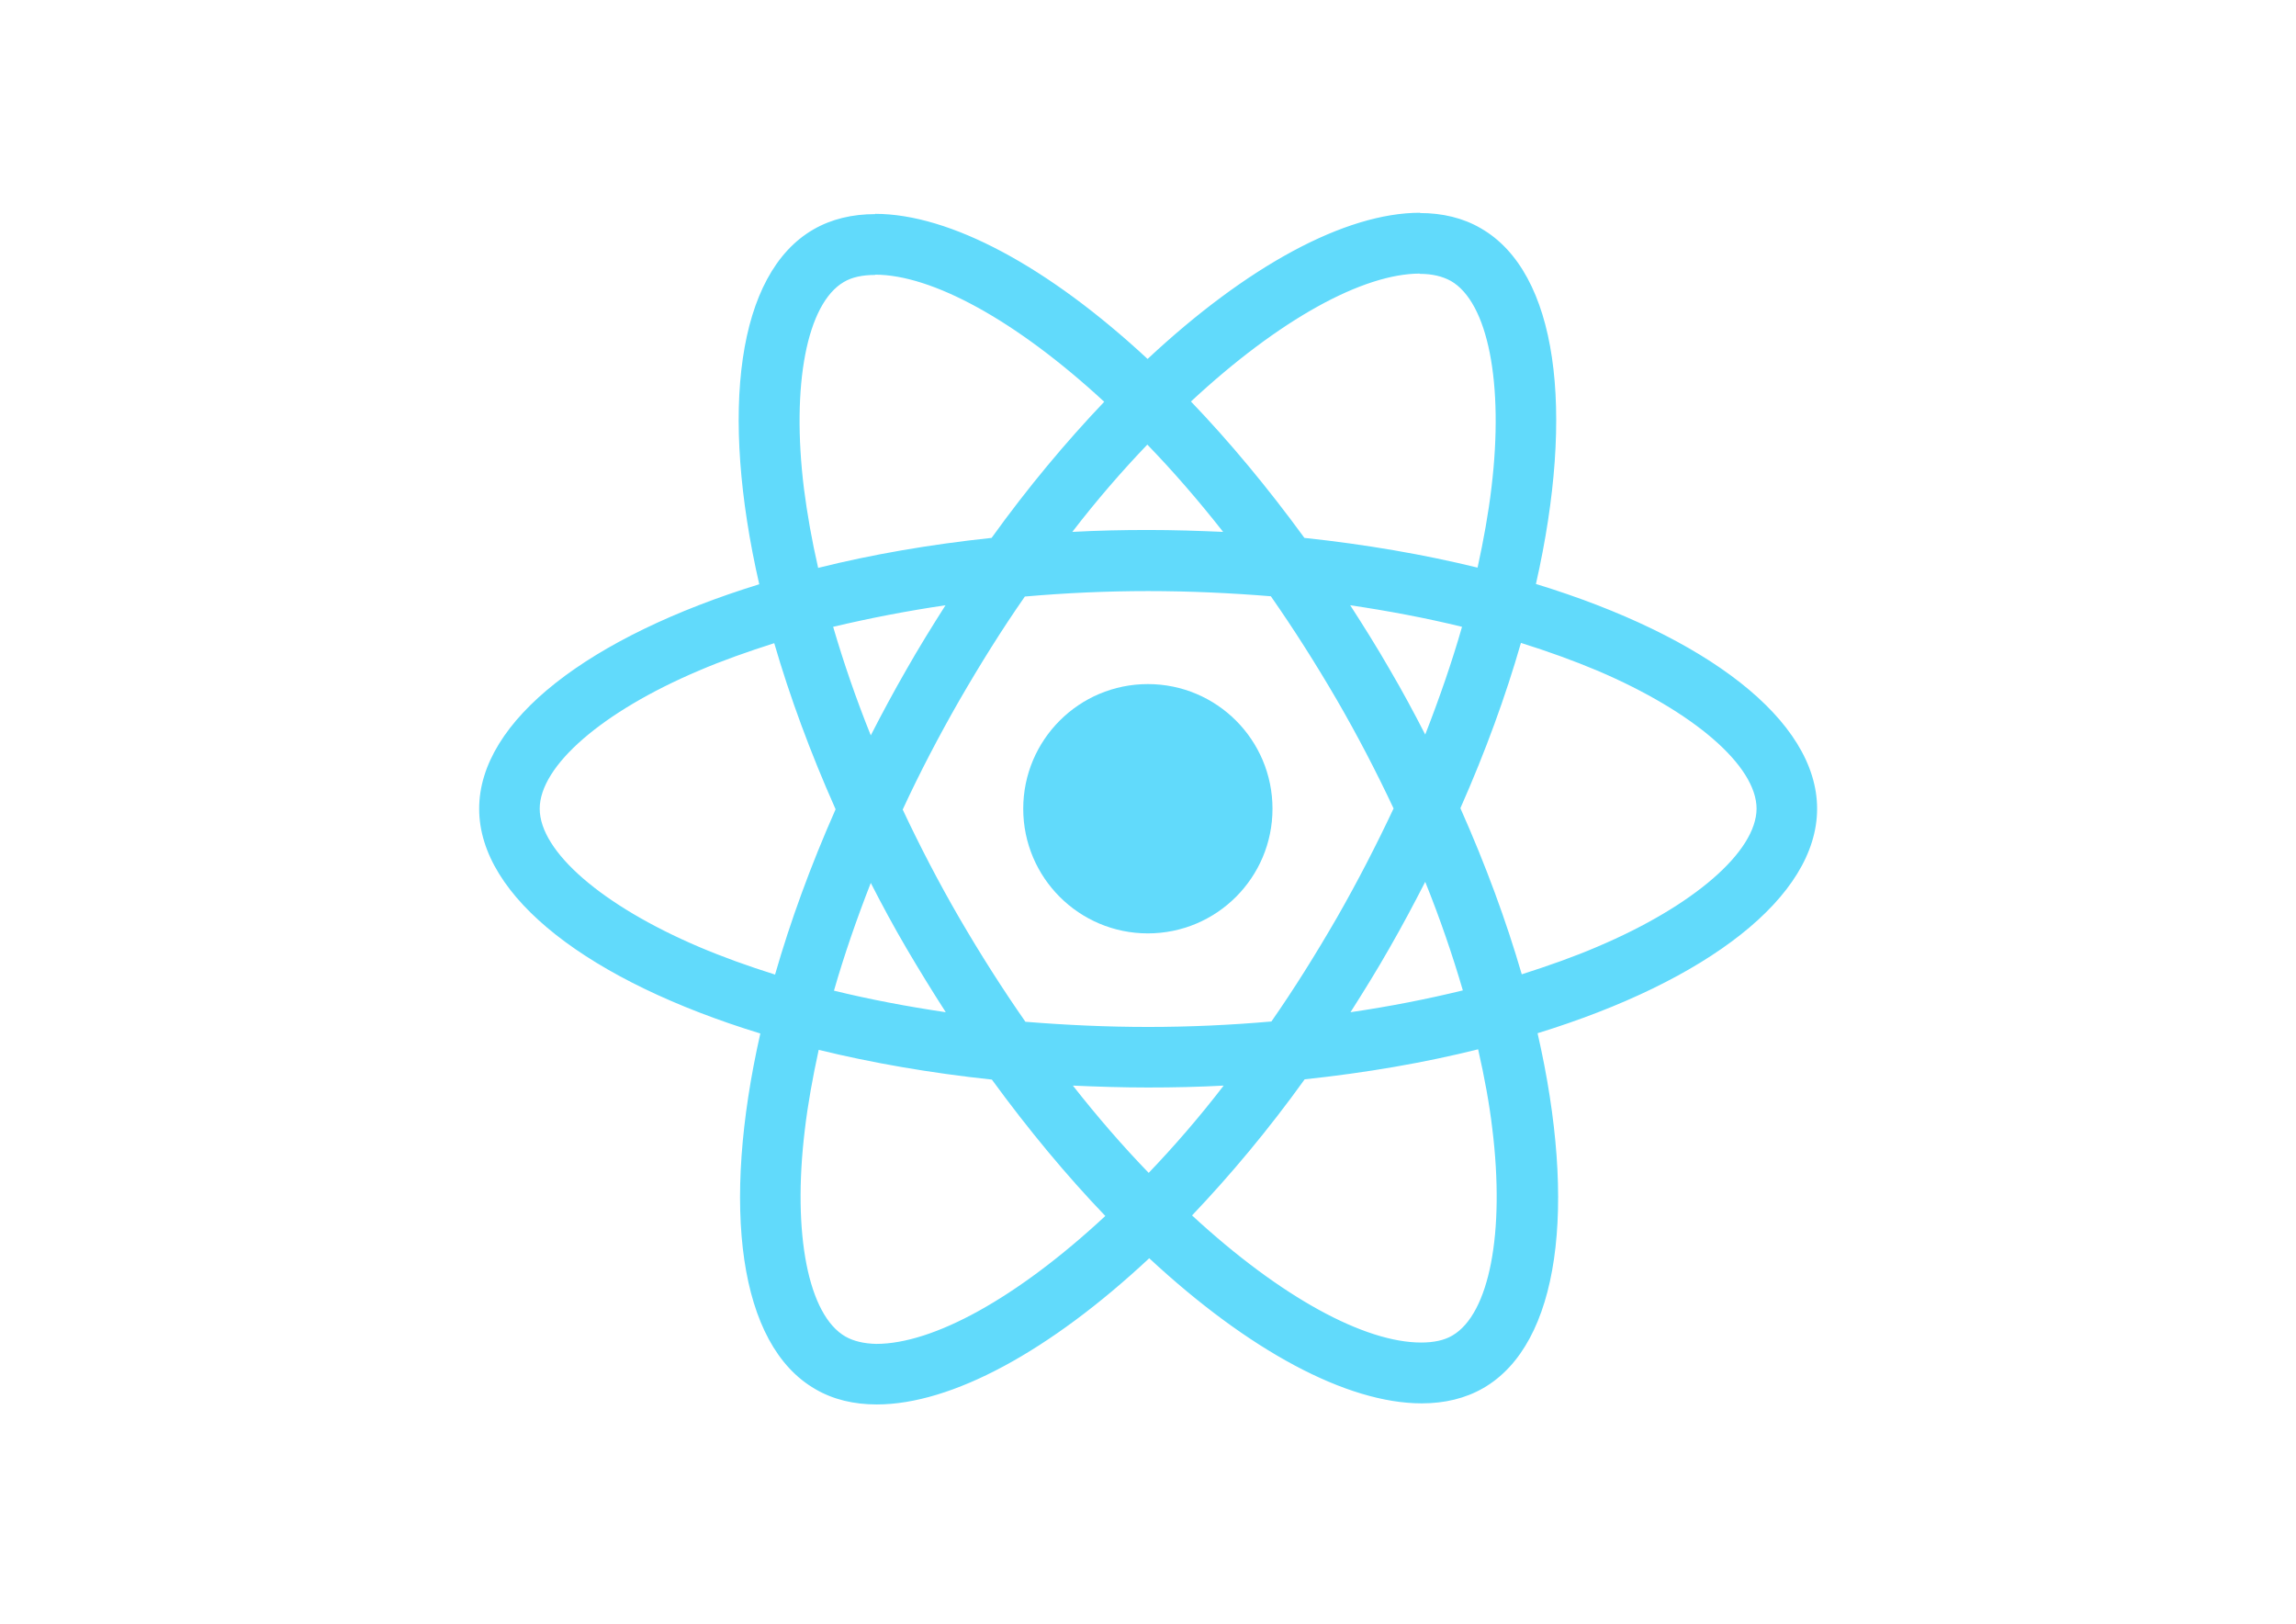
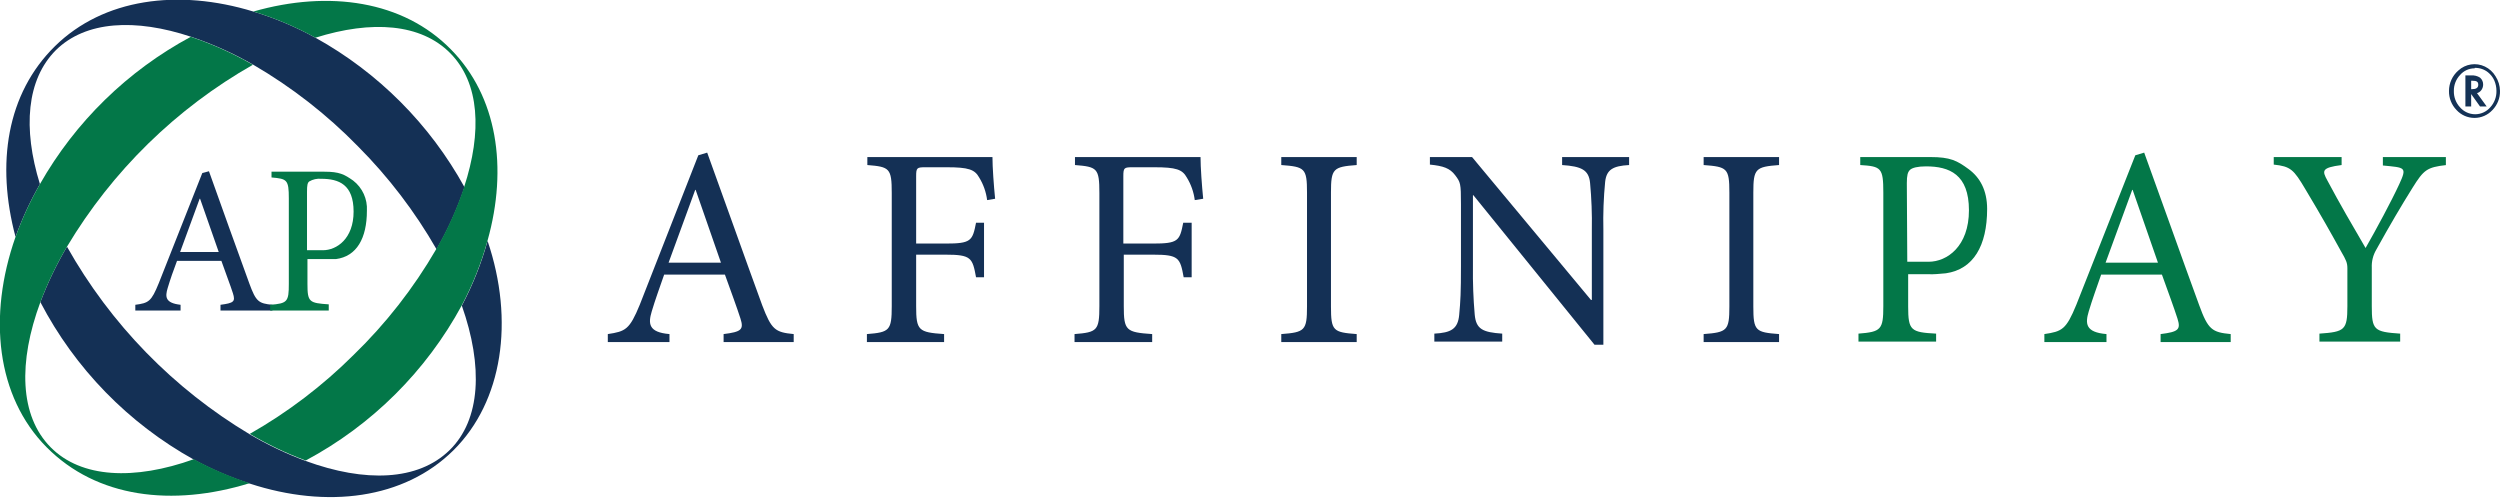
- <svg xmlns="http://www.w3.org/2000/svg" viewBox="0 0 841.9 595.3">
-   <g fill="#61DAFB">
-     <path d="M666.3 296.5c0-32.5-40.7-63.3-103.1-82.4 14.4-63.6 8-114.2-20.2-130.4-6.5-3.8-14.1-5.6-22.4-5.6v22.3c4.6 0 8.3.9 11.4 2.6 13.6 7.8 19.5 37.5 14.9 75.7-1.1 9.4-2.9 19.3-5.1 29.4-19.6-4.8-41-8.5-63.5-10.9-13.5-18.5-27.5-35.3-41.6-50 32.6-30.3 63.2-46.9 84-46.9V78c-27.5 0-63.5 19.6-99.9 53.6-36.4-33.8-72.4-53.2-99.9-53.2v22.3c20.7 0 51.4 16.5 84 46.6-14 14.7-28 31.4-41.3 49.9-22.6 2.4-44 6.1-63.6 11-2.3-10-4-19.7-5.2-29-4.7-38.2 1.1-67.9 14.6-75.8 3-1.8 6.9-2.6 11.5-2.6V78.5c-8.4 0-16 1.8-22.6 5.6-28.1 16.2-34.4 66.7-19.9 130.1-62.2 19.2-102.7 49.9-102.7 82.3 0 32.5 40.7 63.3 103.1 82.4-14.4 63.6-8 114.2 20.2 130.4 6.5 3.8 14.1 5.6 22.5 5.6 27.5 0 63.5-19.6 99.9-53.6 36.4 33.8 72.4 53.2 99.9 53.2 8.4 0 16-1.8 22.6-5.6 28.1-16.2 34.4-66.7 19.9-130.1 62-19.1 102.5-49.9 102.5-82.3zm-130.2-66.7c-3.7 12.9-8.3 26.2-13.5 39.5-4.1-8-8.4-16-13.1-24-4.6-8-9.5-15.8-14.4-23.4 14.2 2.1 27.9 4.7 41 7.9zm-45.8 106.5c-7.8 13.5-15.8 26.3-24.1 38.2-14.9 1.3-30 2-45.2 2-15.1 0-30.2-.7-45-1.9-8.3-11.9-16.4-24.6-24.2-38-7.6-13.1-14.5-26.4-20.8-39.8 6.2-13.4 13.2-26.8 20.7-39.9 7.8-13.5 15.8-26.3 24.1-38.2 14.9-1.3 30-2 45.2-2 15.1 0 30.2.7 45 1.9 8.3 11.9 16.4 24.6 24.2 38 7.6 13.1 14.5 26.4 20.8 39.8-6.3 13.4-13.2 26.8-20.7 39.9zm32.3-13c5.4 13.4 10 26.8 13.8 39.8-13.1 3.2-26.9 5.9-41.2 8 4.9-7.7 9.8-15.6 14.4-23.7 4.6-8 8.9-16.1 13-24.1zM421.2 430c-9.3-9.6-18.6-20.3-27.8-32 9 .4 18.2.7 27.5.7 9.4 0 18.7-.2 27.8-.7-9 11.7-18.3 22.4-27.5 32zm-74.4-58.9c-14.2-2.1-27.9-4.7-41-7.9 3.7-12.9 8.3-26.2 13.5-39.5 4.1 8 8.4 16 13.1 24 4.7 8 9.5 15.8 14.4 23.4zM420.7 163c9.3 9.6 18.6 20.3 27.8 32-9-.4-18.2-.7-27.5-.7-9.4 0-18.7.2-27.8.7 9-11.7 18.3-22.4 27.5-32zm-74 58.9c-4.9 7.7-9.8 15.6-14.4 23.7-4.6 8-8.9 16-13 24-5.4-13.4-10-26.8-13.8-39.8 13.1-3.1 26.9-5.8 41.2-7.9zm-90.5 125.2c-35.4-15.1-58.3-34.9-58.3-50.6 0-15.7 22.9-35.6 58.3-50.6 8.6-3.7 18-7 27.7-10.1 5.7 19.6 13.2 40 22.5 60.9-9.2 20.8-16.6 41.1-22.2 60.6-9.9-3.1-19.3-6.5-28-10.2zM310 490c-13.6-7.8-19.5-37.5-14.9-75.7 1.1-9.4 2.9-19.3 5.1-29.4 19.6 4.8 41 8.5 63.5 10.9 13.5 18.5 27.5 35.3 41.6 50-32.6 30.3-63.2 46.9-84 46.9-4.5-.1-8.3-1-11.3-2.7zm237.2-76.2c4.7 38.2-1.1 67.9-14.6 75.8-3 1.8-6.9 2.6-11.5 2.6-20.7 0-51.4-16.5-84-46.6 14-14.7 28-31.4 41.3-49.9 22.6-2.4 44-6.1 63.6-11 2.3 10.1 4.1 19.8 5.2 29.1zm38.5-66.7c-8.6 3.7-18 7-27.7 10.1-5.7-19.6-13.2-40-22.5-60.9 9.2-20.8 16.6-41.1 22.2-60.6 9.9 3.1 19.3 6.5 28.1 10.2 35.4 15.1 58.3 34.9 58.3 50.6-.1 15.7-23 35.6-58.4 50.6zM320.8 78.4z" />
-     <circle cx="420.9" cy="296.5" r="45.7" />
-     <path d="M520.5 78.1z" />
-   </g>
+ <svg xmlns="http://www.w3.org/2000/svg" viewBox="0 0 563.5 112.1" aria-describedby="affinipay-logo-title-id">
+   <path d="M39,49.3c6.7-6.6,17.9-7.2,30.5-3a77.7,77.7,0,0,1,14,6.3A111,111,0,0,1,107.1,71a111.3,111.3,0,0,1,17.7,23.2,77.2,77.2,0,0,0,6.3-14A85.9,85.9,0,0,0,97.5,46.5a72.7,72.7,0,0,0-14-5.9c-17-5.2-33.8-2.9-44.7,7.8s-13.3,26.5-8.9,43a74,74,0,0,1,5.5-11.9C31.5,66.9,32.4,55.9,39,49.3Z" transform="translate(-26.4 -38)" style="fill:#143055" />
+   <path d="M136.3,92.3a72.4,72.4,0,0,1-5.8,14.6c4.8,13.6,4.3,25.7-2.8,32.6s-19,7.3-32.4,2.4a79.6,79.6,0,0,1-12.6-6A114.9,114.9,0,0,1,41.5,93.6a80.8,80.8,0,0,0-6,12.5,86.2,86.2,0,0,0,34.6,35.5,74.3,74.3,0,0,0,12.6,5.4c17.4,5.7,34.8,3.5,45.9-7.5S142.4,110.3,136.3,92.3Z" transform="translate(-26.4 -38)" style="fill:#143055" />
+   <path d="M37.8,138.8c-7-7.1-7.3-19.2-2.3-32.7a80.9,80.9,0,0,1,6-12.5,115,115,0,0,1,41.9-41,77.7,77.7,0,0,0-14-6.3A85.8,85.8,0,0,0,35.4,79.5a74.1,74.1,0,0,0-5.5,11.9c-6.3,17.9-4.3,36,7,47.4s28.3,13.5,45.8,8.1a74.2,74.2,0,0,1-12.6-5.4C56.7,146.3,44.7,145.8,37.8,138.8Z" transform="translate(-26.4 -38)" style="fill:#037748" />
+   <path d="M128,49.1c-10.7-10.9-27.4-13.4-44.5-8.5a72.6,72.6,0,0,1,14,5.9c12.7-4,23.8-3.2,30.4,3.5s7.2,17.7,3.1,30.2a77.3,77.3,0,0,1-6.3,14,110.2,110.2,0,0,1-18.6,23.8,110.8,110.8,0,0,1-23.4,17.8,79.5,79.5,0,0,0,12.6,6,86.2,86.2,0,0,0,35.2-35,72.4,72.4,0,0,0,5.8-14.6C140.9,75.8,138.5,59.7,128,49.1Z" transform="translate(-26.4 -38)" style="fill:#037748" />
+   <path d="M76.1,108v-1.3c3-.4,3.4-.7,2.8-2.6s-1.6-4.4-2.6-7.3h-10c-.8,2.1-1.5,4.1-2.1,6.1s-.6,3.4,2.9,3.8V108H56.9v-1.3c3-.4,3.6-.7,5.3-4.9l9.8-24.8,1.5-.4c2.9,8.1,6.1,17.1,9.1,25.3,1.5,4.1,2.1,4.5,5.2,4.8V108H76.1ZM71.5,82.8h-.1l-4.4,12h8.7Z" transform="translate(-26.4 -38)" style="fill:#143055" />
+   <path d="M99.5,76.7c3.4,0,4.5.6,6.5,2a8,8,0,0,1,3.1,6.8c0,6.2-2.3,10.3-7,10.9H95.7V102c0,4.1.4,4.3,4.8,4.6V108H87.3v-1.3c3.9-.3,4.2-.7,4.2-4.7V82.7c0-4.2-.4-4.4-3.9-4.7V76.7ZM95.6,94.4h3.6c3.1,0,6.9-2.6,6.9-8.7s-3.3-7.4-7.3-7.4a4.5,4.5,0,0,0-2.7.6c-.4.3-.5.9-.5,2.3V94.4Z" transform="translate(-26.4 -38)" style="fill:#037748" />
+   <path d="M189.5,115.1v-1.8c4-.5,4.6-1,3.8-3.5s-2.1-6-3.5-9.9H176.1c-1,2.9-2,5.6-2.8,8.3s-.8,4.7,4,5.1v1.8H163.4v-1.8c4-.6,4.9-1,7.2-6.6L183.8,73l2-.6c4,11,8.3,23.2,12.4,34.4,2.1,5.5,2.9,6.1,7.1,6.5v1.8Zm-6.3-34.3h-.1l-6,16.4h11.8Z" transform="translate(-26.4 -38)" style="fill:#143055" />
+   <path d="M248.9,83.1a12.8,12.8,0,0,0-1.8-5.1c-1-1.8-2.4-2.3-7.3-2.3H235c-1.9,0-2.1.1-2.1,2V92.9h6.6c5.8,0,6.1-.6,6.9-4.7h1.8v12.3h-1.8c-.8-4.4-1.1-5.1-6.9-5.1h-6.6V107c0,5.5.5,5.9,6.3,6.3v1.8H221.8v-1.8c5.1-.4,5.6-.8,5.6-6.3V81.5c0-5.6-.5-5.9-5.5-6.3V73.4h28.2c0,2.3.3,6.4.6,9.4Z" transform="translate(-26.4 -38)" style="fill:#143055" />
+   <path d="M295.7,83.1a12.8,12.8,0,0,0-1.8-5.1c-1-1.8-2.4-2.3-7.3-2.3h-4.9c-1.9,0-2.1.1-2.1,2V92.9h6.6c5.8,0,6.1-.6,6.9-4.7H295v12.3h-1.8c-.8-4.4-1.1-5.1-6.9-5.1h-6.6V107c0,5.5.5,5.9,6.4,6.3v1.8H268.6v-1.8c5.1-.4,5.6-.8,5.6-6.3V81.5c0-5.6-.5-5.9-5.5-6.3V73.4H297c0,2.3.3,6.4.6,9.4Z" transform="translate(-26.4 -38)" style="fill:#143055" />
+   <path d="M315.2,115.1v-1.8c5.3-.4,5.8-.8,5.8-6.2V81.4c0-5.5-.5-5.8-5.8-6.2V73.4h17v1.8c-5.3.4-5.8.8-5.8,6.2v25.7c0,5.5.5,5.8,5.8,6.2v1.8h-17Z" transform="translate(-26.4 -38)" style="fill:#143055" />
+   <path d="M393.6,75.2c-3.6.2-5.1,1-5.4,3.8a89.4,89.4,0,0,0-.4,10.8v25.9h-2L358.5,82h-.1V98.1a108.3,108.3,0,0,0,.4,10.8c.3,3.3,1.8,4,6.2,4.3v1.8H349.7v-1.8c3.7-.2,5.3-1,5.6-4.2s.4-5.1.4-11V84c0-4.7-.1-4.9-1.3-6.5s-2.7-2.1-5.7-2.4V73.4h9.5L385,105.6h.2V89.8a95.3,95.3,0,0,0-.4-10.6c-.3-2.9-1.9-3.7-6.3-4V73.4h15.1v1.8Z" transform="translate(-26.4 -38)" style="fill:#143055" />
+   <path d="M410.4,115.1v-1.8c5.3-.4,5.8-.8,5.8-6.2V81.4c0-5.5-.5-5.8-5.8-6.2V73.4h17v1.8c-5.3.4-5.8.8-5.8,6.2v25.7c0,5.5.5,5.8,5.8,6.2v1.8h-17Z" transform="translate(-26.4 -38)" style="fill:#143055" />
+   <path d="M513.4,115.1v-1.8c4-.5,4.6-1,3.8-3.5s-2.1-6-3.5-9.9H500c-1,2.9-2,5.6-2.8,8.3s-.8,4.7,4,5.1v1.8H487.2v-1.8c4-.6,4.9-1,7.2-6.6L507.7,73l2-.6c4,11,8.3,23.2,12.4,34.4,2,5.5,2.9,6.1,7.1,6.5v1.8Zm-6.3-34.3H507l-6,16.4h11.8Z" transform="translate(-26.4 -38)" style="fill:#037748" />
+   <path d="M577.8,75.2c-4.4.5-5.1,1.1-7.6,5.1s-5.1,8.4-8.2,14a7.3,7.3,0,0,0-1,4v8.7c0,5.4.5,5.8,6.4,6.2v1.8H549.2v-1.8c5.7-.4,6.3-.8,6.3-6.2V98.5c0-1.3-.3-1.9-1.4-3.8-2.2-4-4.5-8.1-8.1-14.1-2.6-4.4-3.3-5.1-7.1-5.5V73.4h15.3v1.8c-4.6.6-4.4,1.3-3.2,3.5,2.7,5.1,5.8,10.4,8.6,15.2,2.4-4.2,5.8-10.5,7.6-14.4s1.3-3.7-3.7-4.2V73.4h14.2v1.8Z" transform="translate(-26.4 -38)" style="fill:#037748" />
+   <path d="M461.5,73.4c4.5,0,6,.8,8.6,2.7s4.2,4.8,4.2,9c0,8.3-3.1,13.6-9.3,14.5-1,.1-3.2.3-3.9.2h-4.6v7.3c0,5.4.6,5.8,6.3,6.1V115H445.3v-1.8c5.1-.4,5.6-.9,5.6-6.2V81.4c0-5.6-.5-5.9-5.2-6.2V73.4ZM456.3,97h4.8c4.2,0,9.1-3.5,9.1-11.6s-4.4-9.9-9.7-9.9c-1.8,0-3.1.3-3.6.8s-.7,1.2-.7,3Z" transform="translate(-26.4 -38)" style="fill:#037748" />
+   <path d="M589.9,58.5a6,6,0,0,1-1.7,4.3,5.5,5.5,0,0,1-8.1,0,6,6,0,0,1-1.7-4.3,6.1,6.1,0,0,1,2.1-4.6,5.4,5.4,0,0,1,6-.9,5.6,5.6,0,0,1,2.4,2.2A6.2,6.2,0,0,1,589.9,58.5Zm-5.7-5.1a4.3,4.3,0,0,0-3.3,1.5,5.1,5.1,0,0,0-1.4,3.6,5.2,5.2,0,0,0,1.4,3.7,4.5,4.5,0,0,0,6.8,0,5.3,5.3,0,0,0,1.4-3.7,6,6,0,0,0-.5-2.4,5,5,0,0,0-1.4-1.8A4.6,4.6,0,0,0,584.2,53.3Zm.6,5.7,2.1,2.9h-1.5l-2-2.8V62h-1.3V55h1.3a3.2,3.2,0,0,1,2,.5,2,2,0,0,1,.7,1.6,2.1,2.1,0,0,1-.4,1.2,1.8,1.8,0,0,1-1,.7Zm-1.4-1h.2c.9,0,1.4-.3,1.4-1s-.4-.9-1.3-.9h-.3v1.9Z" transform="translate(-26.4 -38)" style="fill:#143256" />
</svg>
